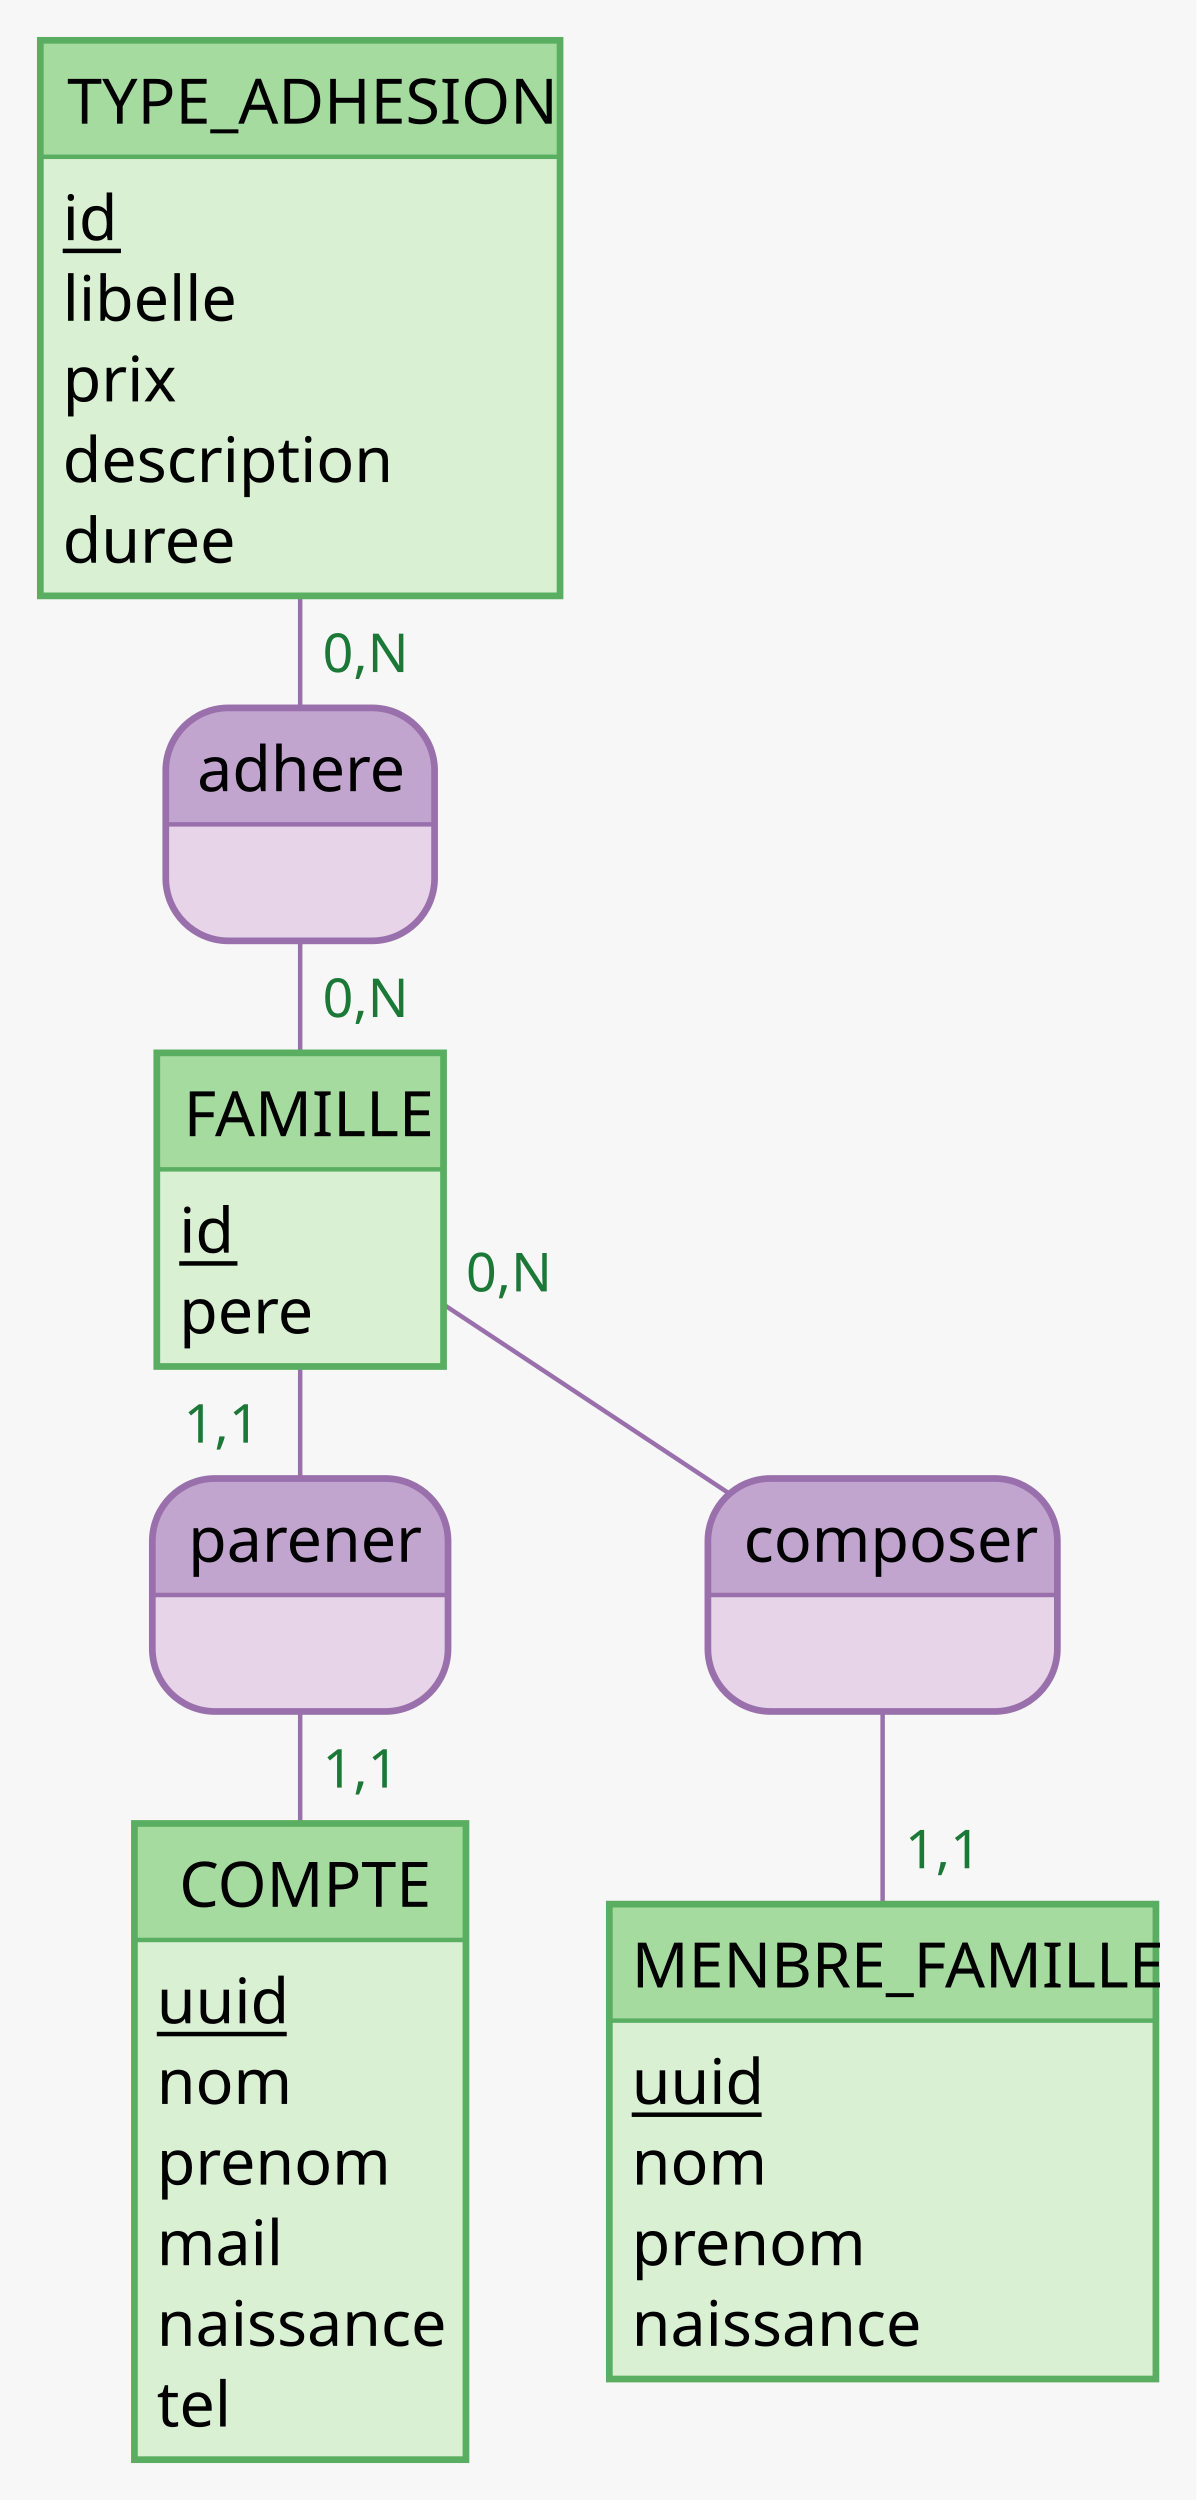
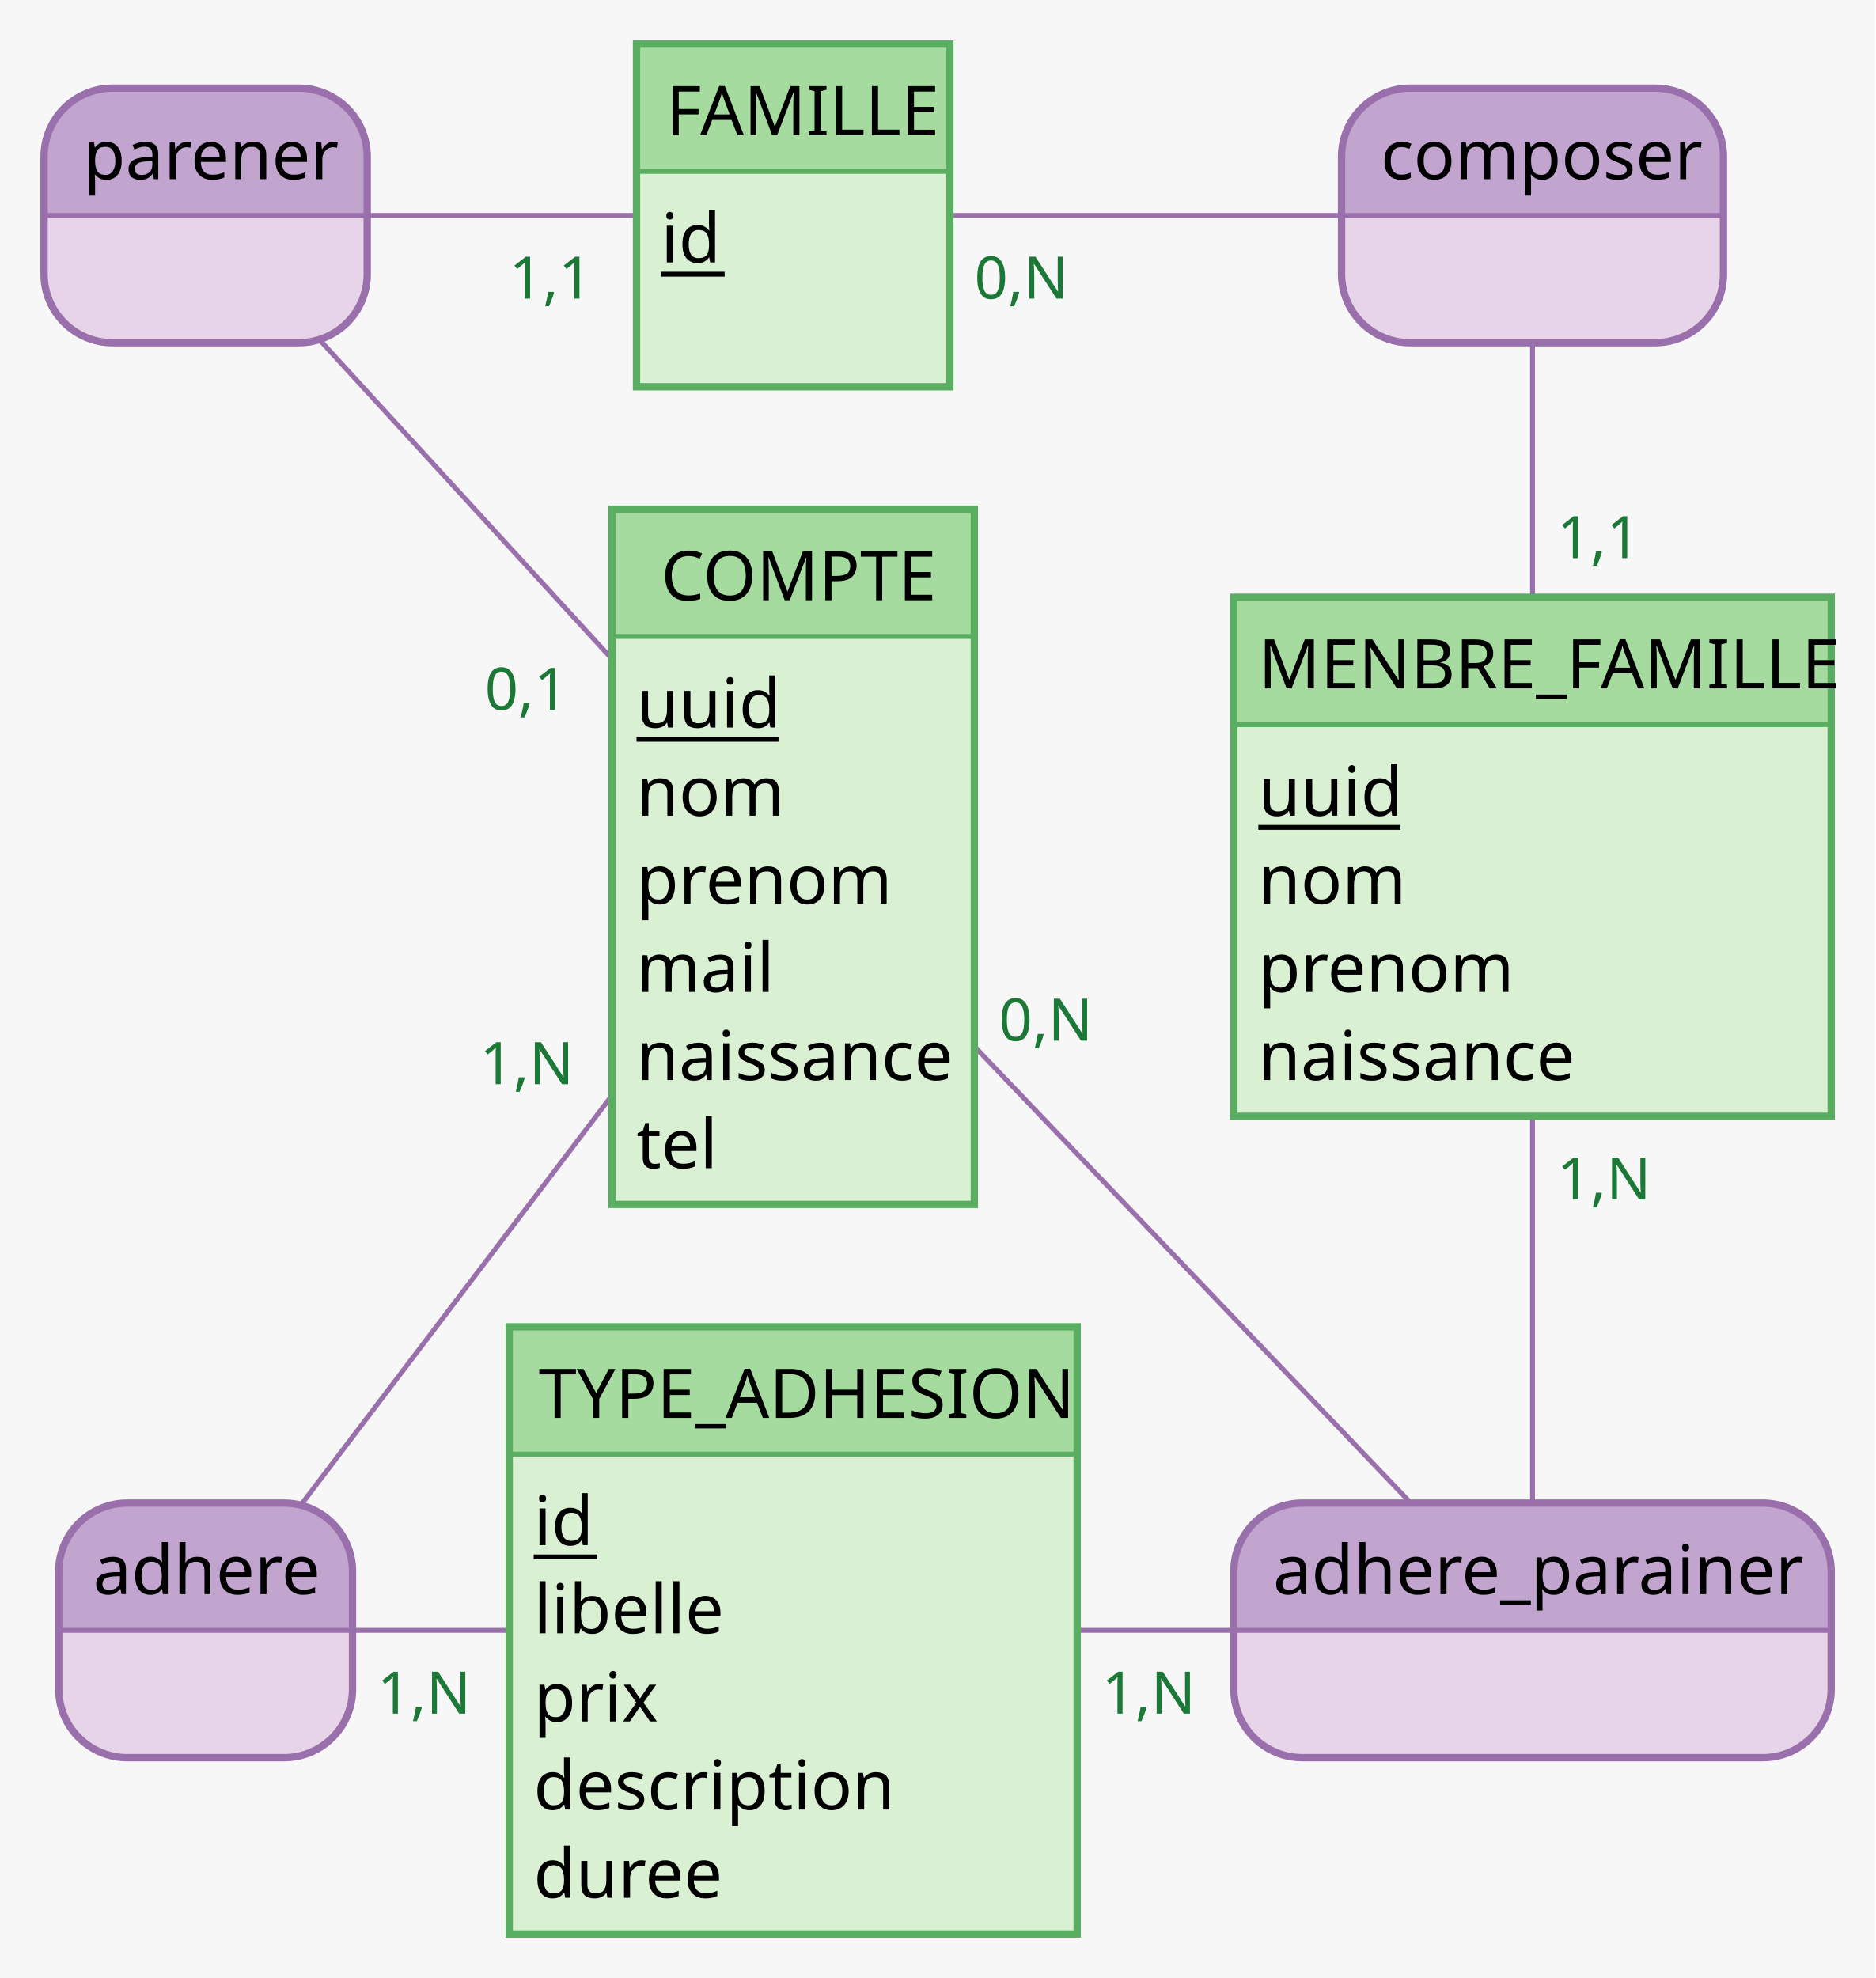
- <svg xmlns="http://www.w3.org/2000/svg" width="267" height="558" viewBox="0 0 267 558">
-   <rect x="0" y="0" width="267" height="558" fill="#f7f7f7" stroke="none" stroke-width="0" />
+ <svg xmlns="http://www.w3.org/2000/svg" width="383" height="404" viewBox="0 0 383 404">
+   <rect x="0" y="0" width="383" height="404" fill="#f7f7f7" stroke="none" stroke-width="0" />
  <g>
-     <line x1="67" y1="71" x2="67" y2="184" stroke="#9970ab" stroke-width="1" />
-     <line x1="67" y1="270" x2="67" y2="184" stroke="#9970ab" stroke-width="1" />
+     <line x1="162" y1="175" x2="42" y2="44" stroke="#9970ab" stroke-width="1" />
+     <line x1="162" y1="44" x2="42" y2="44" stroke="#9970ab" stroke-width="1" />
    <g>
-       <path d="M83 158 a14 14 90 0 1 14 14 V184 h-60 V172 a14 14 90 0 1 14 -14" fill="#c2a5cf" stroke="#c2a5cf" stroke-width="0" />
-       <path d="M97 184 v12 a14 14 90 0 1 -14 14 H51 a14 14 90 0 1 -14 -14 V184 H60" fill="#e7d4e8" stroke="#e7d4e8" stroke-width="0" />
-       <rect x="37" y="158" width="60" height="52" fill="none" rx="14" stroke="#9970ab" stroke-width="1.5" />
-       <line x1="37" y1="184" x2="97" y2="184" stroke="#9970ab" stroke-width="1" />
-       <text x="44" y="176.6" fill="#000000" font-family="Trebuchet MS" font-size="14">adhere</text>
+       <path d="M61 18 a14 14 90 0 1 14 14 V44 h-66 V32 a14 14 90 0 1 14 -14" fill="#c2a5cf" stroke="#c2a5cf" stroke-width="0" />
+       <path d="M75 44 v12 a14 14 90 0 1 -14 14 H23 a14 14 90 0 1 -14 -14 V44 H66" fill="#e7d4e8" stroke="#e7d4e8" stroke-width="0" />
+       <rect x="9" y="18" width="66" height="52" fill="none" rx="14" stroke="#9970ab" stroke-width="1.5" />
+       <line x1="9" y1="44" x2="75" y2="44" stroke="#9970ab" stroke-width="1" />
+       <text x="17" y="36.6" fill="#000000" font-family="Trebuchet MS" font-size="14">parener</text>
    </g>
-     <text x="72" y="150" fill="#1b7837" font-family="Verdana" font-size="12">0,N</text>
-     <text x="72" y="227" fill="#1b7837" font-family="Verdana" font-size="12">0,N</text>
+     <text x="99" y="144.98" fill="#1b7837" font-family="Verdana" font-size="12">0,1</text>
+     <text x="104" y="61" fill="#1b7837" font-family="Verdana" font-size="12">1,1</text>
  </g>
  <g>
-     <line x1="67" y1="478" x2="67" y2="356" stroke="#9970ab" stroke-width="1" />
-     <line x1="67" y1="270" x2="67" y2="356" stroke="#9970ab" stroke-width="1" />
+     <line x1="162" y1="44" x2="313" y2="44" stroke="#9970ab" stroke-width="1" />
+     <line x1="313" y1="175" x2="313" y2="44" stroke="#9970ab" stroke-width="1" />
    <g>
-       <path d="M86 330 a14 14 90 0 1 14 14 V356 h-66 V344 a14 14 90 0 1 14 -14" fill="#c2a5cf" stroke="#c2a5cf" stroke-width="0" />
-       <path d="M100 356 v12 a14 14 90 0 1 -14 14 H48 a14 14 90 0 1 -14 -14 V356 H66" fill="#e7d4e8" stroke="#e7d4e8" stroke-width="0" />
-       <rect x="34" y="330" width="66" height="52" fill="none" rx="14" stroke="#9970ab" stroke-width="1.5" />
-       <line x1="34" y1="356" x2="100" y2="356" stroke="#9970ab" stroke-width="1" />
-       <text x="42" y="348.6" fill="#000000" font-family="Trebuchet MS" font-size="14">parener</text>
+       <path d="M338 18 a14 14 90 0 1 14 14 V44 h-78 V32 a14 14 90 0 1 14 -14" fill="#c2a5cf" stroke="#c2a5cf" stroke-width="0" />
+       <path d="M352 44 v12 a14 14 90 0 1 -14 14 H288 a14 14 90 0 1 -14 -14 V44 H78" fill="#e7d4e8" stroke="#e7d4e8" stroke-width="0" />
+       <rect x="274" y="18" width="78" height="52" fill="none" rx="14" stroke="#9970ab" stroke-width="1.5" />
+       <line x1="274" y1="44" x2="352" y2="44" stroke="#9970ab" stroke-width="1" />
+       <text x="282" y="36.6" fill="#000000" font-family="Trebuchet MS" font-size="14">composer</text>
    </g>
-     <text x="72" y="399" fill="#1b7837" font-family="Verdana" font-size="12">1,1</text>
-     <text x="41" y="322" fill="#1b7837" font-family="Verdana" font-size="12">1,1</text>
+     <text x="199" y="61" fill="#1b7837" font-family="Verdana" font-size="12">0,N</text>
+     <text x="318" y="114" fill="#1b7837" font-family="Verdana" font-size="12">1,1</text>
  </g>
  <g>
-     <line x1="67" y1="270" x2="197" y2="356" stroke="#9970ab" stroke-width="1" />
-     <line x1="197" y1="478" x2="197" y2="356" stroke="#9970ab" stroke-width="1" />
+     <line x1="162" y1="333" x2="42" y2="333" stroke="#9970ab" stroke-width="1" />
+     <line x1="162" y1="175" x2="42" y2="333" stroke="#9970ab" stroke-width="1" />
    <g>
-       <path d="M222 330 a14 14 90 0 1 14 14 V356 h-78 V344 a14 14 90 0 1 14 -14" fill="#c2a5cf" stroke="#c2a5cf" stroke-width="0" />
-       <path d="M236 356 v12 a14 14 90 0 1 -14 14 H172 a14 14 90 0 1 -14 -14 V356 H78" fill="#e7d4e8" stroke="#e7d4e8" stroke-width="0" />
-       <rect x="158" y="330" width="78" height="52" fill="none" rx="14" stroke="#9970ab" stroke-width="1.5" />
-       <line x1="158" y1="356" x2="236" y2="356" stroke="#9970ab" stroke-width="1" />
-       <text x="166" y="348.6" fill="#000000" font-family="Trebuchet MS" font-size="14">composer</text>
+       <path d="M58 307 a14 14 90 0 1 14 14 V333 h-60 V321 a14 14 90 0 1 14 -14" fill="#c2a5cf" stroke="#c2a5cf" stroke-width="0" />
+       <path d="M72 333 v12 a14 14 90 0 1 -14 14 H26 a14 14 90 0 1 -14 -14 V333 H60" fill="#e7d4e8" stroke="#e7d4e8" stroke-width="0" />
+       <rect x="12" y="307" width="60" height="52" fill="none" rx="14" stroke="#9970ab" stroke-width="1.5" />
+       <line x1="12" y1="333" x2="72" y2="333" stroke="#9970ab" stroke-width="1" />
+       <text x="19" y="325.6" fill="#000000" font-family="Trebuchet MS" font-size="14">adhere</text>
    </g>
-     <text x="104" y="288.24" fill="#1b7837" font-family="Verdana" font-size="12">0,N</text>
-     <text x="202" y="417" fill="#1b7837" font-family="Verdana" font-size="12">1,1</text>
+     <text x="77" y="350" fill="#1b7837" font-family="Verdana" font-size="12">1,N</text>
+     <text x="98" y="221.43" fill="#1b7837" font-family="Verdana" font-size="12">1,N</text>
+   </g>
+   <g>
+     <line x1="162" y1="333" x2="313" y2="333" stroke="#9970ab" stroke-width="1" />
+     <line x1="313" y1="175" x2="313" y2="333" stroke="#9970ab" stroke-width="1" />
+     <line x1="162" y1="175" x2="313" y2="333" stroke="#9970ab" stroke-width="1" />
+     <g>
+       <path d="M360 307 a14 14 90 0 1 14 14 V333 h-122 V321 a14 14 90 0 1 14 -14" fill="#c2a5cf" stroke="#c2a5cf" stroke-width="0" />
+       <path d="M374 333 v12 a14 14 90 0 1 -14 14 H266 a14 14 90 0 1 -14 -14 V333 H122" fill="#e7d4e8" stroke="#e7d4e8" stroke-width="0" />
+       <rect x="252" y="307" width="122" height="52" fill="none" rx="14" stroke="#9970ab" stroke-width="1.5" />
+       <line x1="252" y1="333" x2="374" y2="333" stroke="#9970ab" stroke-width="1" />
+       <text x="260" y="325.6" fill="#000000" font-family="Trebuchet MS" font-size="14">adhere_parainer</text>
+     </g>
+     <text x="225" y="350" fill="#1b7837" font-family="Verdana" font-size="12">1,N</text>
+     <text x="318" y="245" fill="#1b7837" font-family="Verdana" font-size="12">1,N</text>
+     <text x="204" y="212.56" fill="#1b7837" font-family="Verdana" font-size="12">0,N</text>
  </g>
  <g>
    <g>
-       <rect x="9" y="9" width="116" height="26" fill="#a6dba0" stroke="none" stroke-width="0" opacity="1" />
-       <rect x="9" y="35" width="116" height="98" fill="#d9f0d3" stroke="none" stroke-width="0" opacity="1" />
-       <rect x="9" y="9" width="116" height="124" fill="none" stroke="#5aae61" stroke-width="1.5" opacity="1" />
-       <line x1="9" y1="35" x2="125" y2="35" stroke="#5aae61" stroke-width="1" />
+       <rect x="130" y="9" width="64" height="26" fill="#a6dba0" stroke="none" stroke-width="0" opacity="1" />
+       <rect x="130" y="35" width="64" height="44" fill="#d9f0d3" stroke="none" stroke-width="0" opacity="1" />
+       <rect x="130" y="9" width="64" height="70" fill="none" stroke="#5aae61" stroke-width="1.5" opacity="1" />
+       <line x1="130" y1="35" x2="194" y2="35" stroke="#5aae61" stroke-width="1" />
    </g>
-     <text x="15" y="27.6" fill="#000000" font-family="Trebuchet MS" font-size="14">TYPE_ADHESION</text>
-     <text x="14" y="53.6" fill="#000000" font-family="Trebuchet MS" font-size="14">id</text>
-     <line x1="14" y1="56" x2="27" y2="56" stroke="#000000" stroke-width="1" />
-     <text x="14" y="71.6" fill="#000000" font-family="Trebuchet MS" font-size="14">libelle</text>
-     <text x="14" y="89.6" fill="#000000" font-family="Trebuchet MS" font-size="14">prix</text>
-     <text x="14" y="107.6" fill="#000000" font-family="Trebuchet MS" font-size="14">description</text>
-     <text x="14" y="125.6" fill="#000000" font-family="Trebuchet MS" font-size="14">duree</text>
+     <text x="136" y="27.6" fill="#000000" font-family="Trebuchet MS" font-size="14">FAMILLE</text>
+     <text x="135" y="53.6" fill="#000000" font-family="Trebuchet MS" font-size="14">id</text>
+     <line x1="135" y1="56" x2="148" y2="56" stroke="#000000" stroke-width="1" />
  </g>
  <g>
    <g>
-       <rect x="35" y="235" width="64" height="26" fill="#a6dba0" stroke="none" stroke-width="0" opacity="1" />
-       <rect x="35" y="261" width="64" height="44" fill="#d9f0d3" stroke="none" stroke-width="0" opacity="1" />
-       <rect x="35" y="235" width="64" height="70" fill="none" stroke="#5aae61" stroke-width="1.5" opacity="1" />
-       <line x1="35" y1="261" x2="99" y2="261" stroke="#5aae61" stroke-width="1" />
+       <rect x="125" y="104" width="74" height="26" fill="#a6dba0" stroke="none" stroke-width="0" opacity="1" />
+       <rect x="125" y="130" width="74" height="116" fill="#d9f0d3" stroke="none" stroke-width="0" opacity="1" />
+       <rect x="125" y="104" width="74" height="142" fill="none" stroke="#5aae61" stroke-width="1.5" opacity="1" />
+       <line x1="125" y1="130" x2="199" y2="130" stroke="#5aae61" stroke-width="1" />
    </g>
-     <text x="41" y="253.6" fill="#000000" font-family="Trebuchet MS" font-size="14">FAMILLE</text>
-     <text x="40" y="279.6" fill="#000000" font-family="Trebuchet MS" font-size="14">id</text>
-     <line x1="40" y1="282" x2="53" y2="282" stroke="#000000" stroke-width="1" />
-     <text x="40" y="297.6" fill="#000000" font-family="Trebuchet MS" font-size="14">pere</text>
+     <text x="135" y="122.6" fill="#000000" font-family="Trebuchet MS" font-size="14">COMPTE</text>
+     <text x="130" y="148.6" fill="#000000" font-family="Trebuchet MS" font-size="14">uuid</text>
+     <line x1="130" y1="151" x2="159" y2="151" stroke="#000000" stroke-width="1" />
+     <text x="130" y="166.6" fill="#000000" font-family="Trebuchet MS" font-size="14">nom</text>
+     <text x="130" y="184.6" fill="#000000" font-family="Trebuchet MS" font-size="14">prenom</text>
+     <text x="130" y="202.6" fill="#000000" font-family="Trebuchet MS" font-size="14">mail</text>
+     <text x="130" y="220.6" fill="#000000" font-family="Trebuchet MS" font-size="14">naissance</text>
+     <text x="130" y="238.6" fill="#000000" font-family="Trebuchet MS" font-size="14">tel</text>
  </g>
  <g>
    <g>
-       <rect x="30" y="407" width="74" height="26" fill="#a6dba0" stroke="none" stroke-width="0" opacity="1" />
-       <rect x="30" y="433" width="74" height="116" fill="#d9f0d3" stroke="none" stroke-width="0" opacity="1" />
-       <rect x="30" y="407" width="74" height="142" fill="none" stroke="#5aae61" stroke-width="1.5" opacity="1" />
-       <line x1="30" y1="433" x2="104" y2="433" stroke="#5aae61" stroke-width="1" />
+       <rect x="252" y="122" width="122" height="26" fill="#a6dba0" stroke="none" stroke-width="0" opacity="1" />
+       <rect x="252" y="148" width="122" height="80" fill="#d9f0d3" stroke="none" stroke-width="0" opacity="1" />
+       <rect x="252" y="122" width="122" height="106" fill="none" stroke="#5aae61" stroke-width="1.5" opacity="1" />
+       <line x1="252" y1="148" x2="374" y2="148" stroke="#5aae61" stroke-width="1" />
    </g>
-     <text x="40" y="425.6" fill="#000000" font-family="Trebuchet MS" font-size="14">COMPTE</text>
-     <text x="35" y="451.6" fill="#000000" font-family="Trebuchet MS" font-size="14">uuid</text>
-     <line x1="35" y1="454" x2="64" y2="454" stroke="#000000" stroke-width="1" />
-     <text x="35" y="469.6" fill="#000000" font-family="Trebuchet MS" font-size="14">nom</text>
-     <text x="35" y="487.6" fill="#000000" font-family="Trebuchet MS" font-size="14">prenom</text>
-     <text x="35" y="505.6" fill="#000000" font-family="Trebuchet MS" font-size="14">mail</text>
-     <text x="35" y="523.6" fill="#000000" font-family="Trebuchet MS" font-size="14">naissance</text>
-     <text x="35" y="541.6" fill="#000000" font-family="Trebuchet MS" font-size="14">tel</text>
+     <text x="257" y="140.6" fill="#000000" font-family="Trebuchet MS" font-size="14">MENBRE_FAMILLE</text>
+     <text x="257" y="166.6" fill="#000000" font-family="Trebuchet MS" font-size="14">uuid</text>
+     <line x1="257" y1="169" x2="286" y2="169" stroke="#000000" stroke-width="1" />
+     <text x="257" y="184.6" fill="#000000" font-family="Trebuchet MS" font-size="14">nom</text>
+     <text x="257" y="202.6" fill="#000000" font-family="Trebuchet MS" font-size="14">prenom</text>
+     <text x="257" y="220.6" fill="#000000" font-family="Trebuchet MS" font-size="14">naissance</text>
  </g>
  <g>
    <g>
-       <rect x="136" y="425" width="122" height="26" fill="#a6dba0" stroke="none" stroke-width="0" opacity="1" />
-       <rect x="136" y="451" width="122" height="80" fill="#d9f0d3" stroke="none" stroke-width="0" opacity="1" />
-       <rect x="136" y="425" width="122" height="106" fill="none" stroke="#5aae61" stroke-width="1.5" opacity="1" />
-       <line x1="136" y1="451" x2="258" y2="451" stroke="#5aae61" stroke-width="1" />
+       <rect x="104" y="271" width="116" height="26" fill="#a6dba0" stroke="none" stroke-width="0" opacity="1" />
+       <rect x="104" y="297" width="116" height="98" fill="#d9f0d3" stroke="none" stroke-width="0" opacity="1" />
+       <rect x="104" y="271" width="116" height="124" fill="none" stroke="#5aae61" stroke-width="1.5" opacity="1" />
+       <line x1="104" y1="297" x2="220" y2="297" stroke="#5aae61" stroke-width="1" />
    </g>
-     <text x="141" y="443.6" fill="#000000" font-family="Trebuchet MS" font-size="14">MENBRE_FAMILLE</text>
-     <text x="141" y="469.6" fill="#000000" font-family="Trebuchet MS" font-size="14">uuid</text>
-     <line x1="141" y1="472" x2="170" y2="472" stroke="#000000" stroke-width="1" />
-     <text x="141" y="487.6" fill="#000000" font-family="Trebuchet MS" font-size="14">nom</text>
-     <text x="141" y="505.6" fill="#000000" font-family="Trebuchet MS" font-size="14">prenom</text>
-     <text x="141" y="523.6" fill="#000000" font-family="Trebuchet MS" font-size="14">naissance</text>
+     <text x="110" y="289.6" fill="#000000" font-family="Trebuchet MS" font-size="14">TYPE_ADHESION</text>
+     <text x="109" y="315.6" fill="#000000" font-family="Trebuchet MS" font-size="14">id</text>
+     <line x1="109" y1="318" x2="122" y2="318" stroke="#000000" stroke-width="1" />
+     <text x="109" y="333.6" fill="#000000" font-family="Trebuchet MS" font-size="14">libelle</text>
+     <text x="109" y="351.6" fill="#000000" font-family="Trebuchet MS" font-size="14">prix</text>
+     <text x="109" y="369.6" fill="#000000" font-family="Trebuchet MS" font-size="14">description</text>
+     <text x="109" y="387.6" fill="#000000" font-family="Trebuchet MS" font-size="14">duree</text>
  </g>
</svg>
